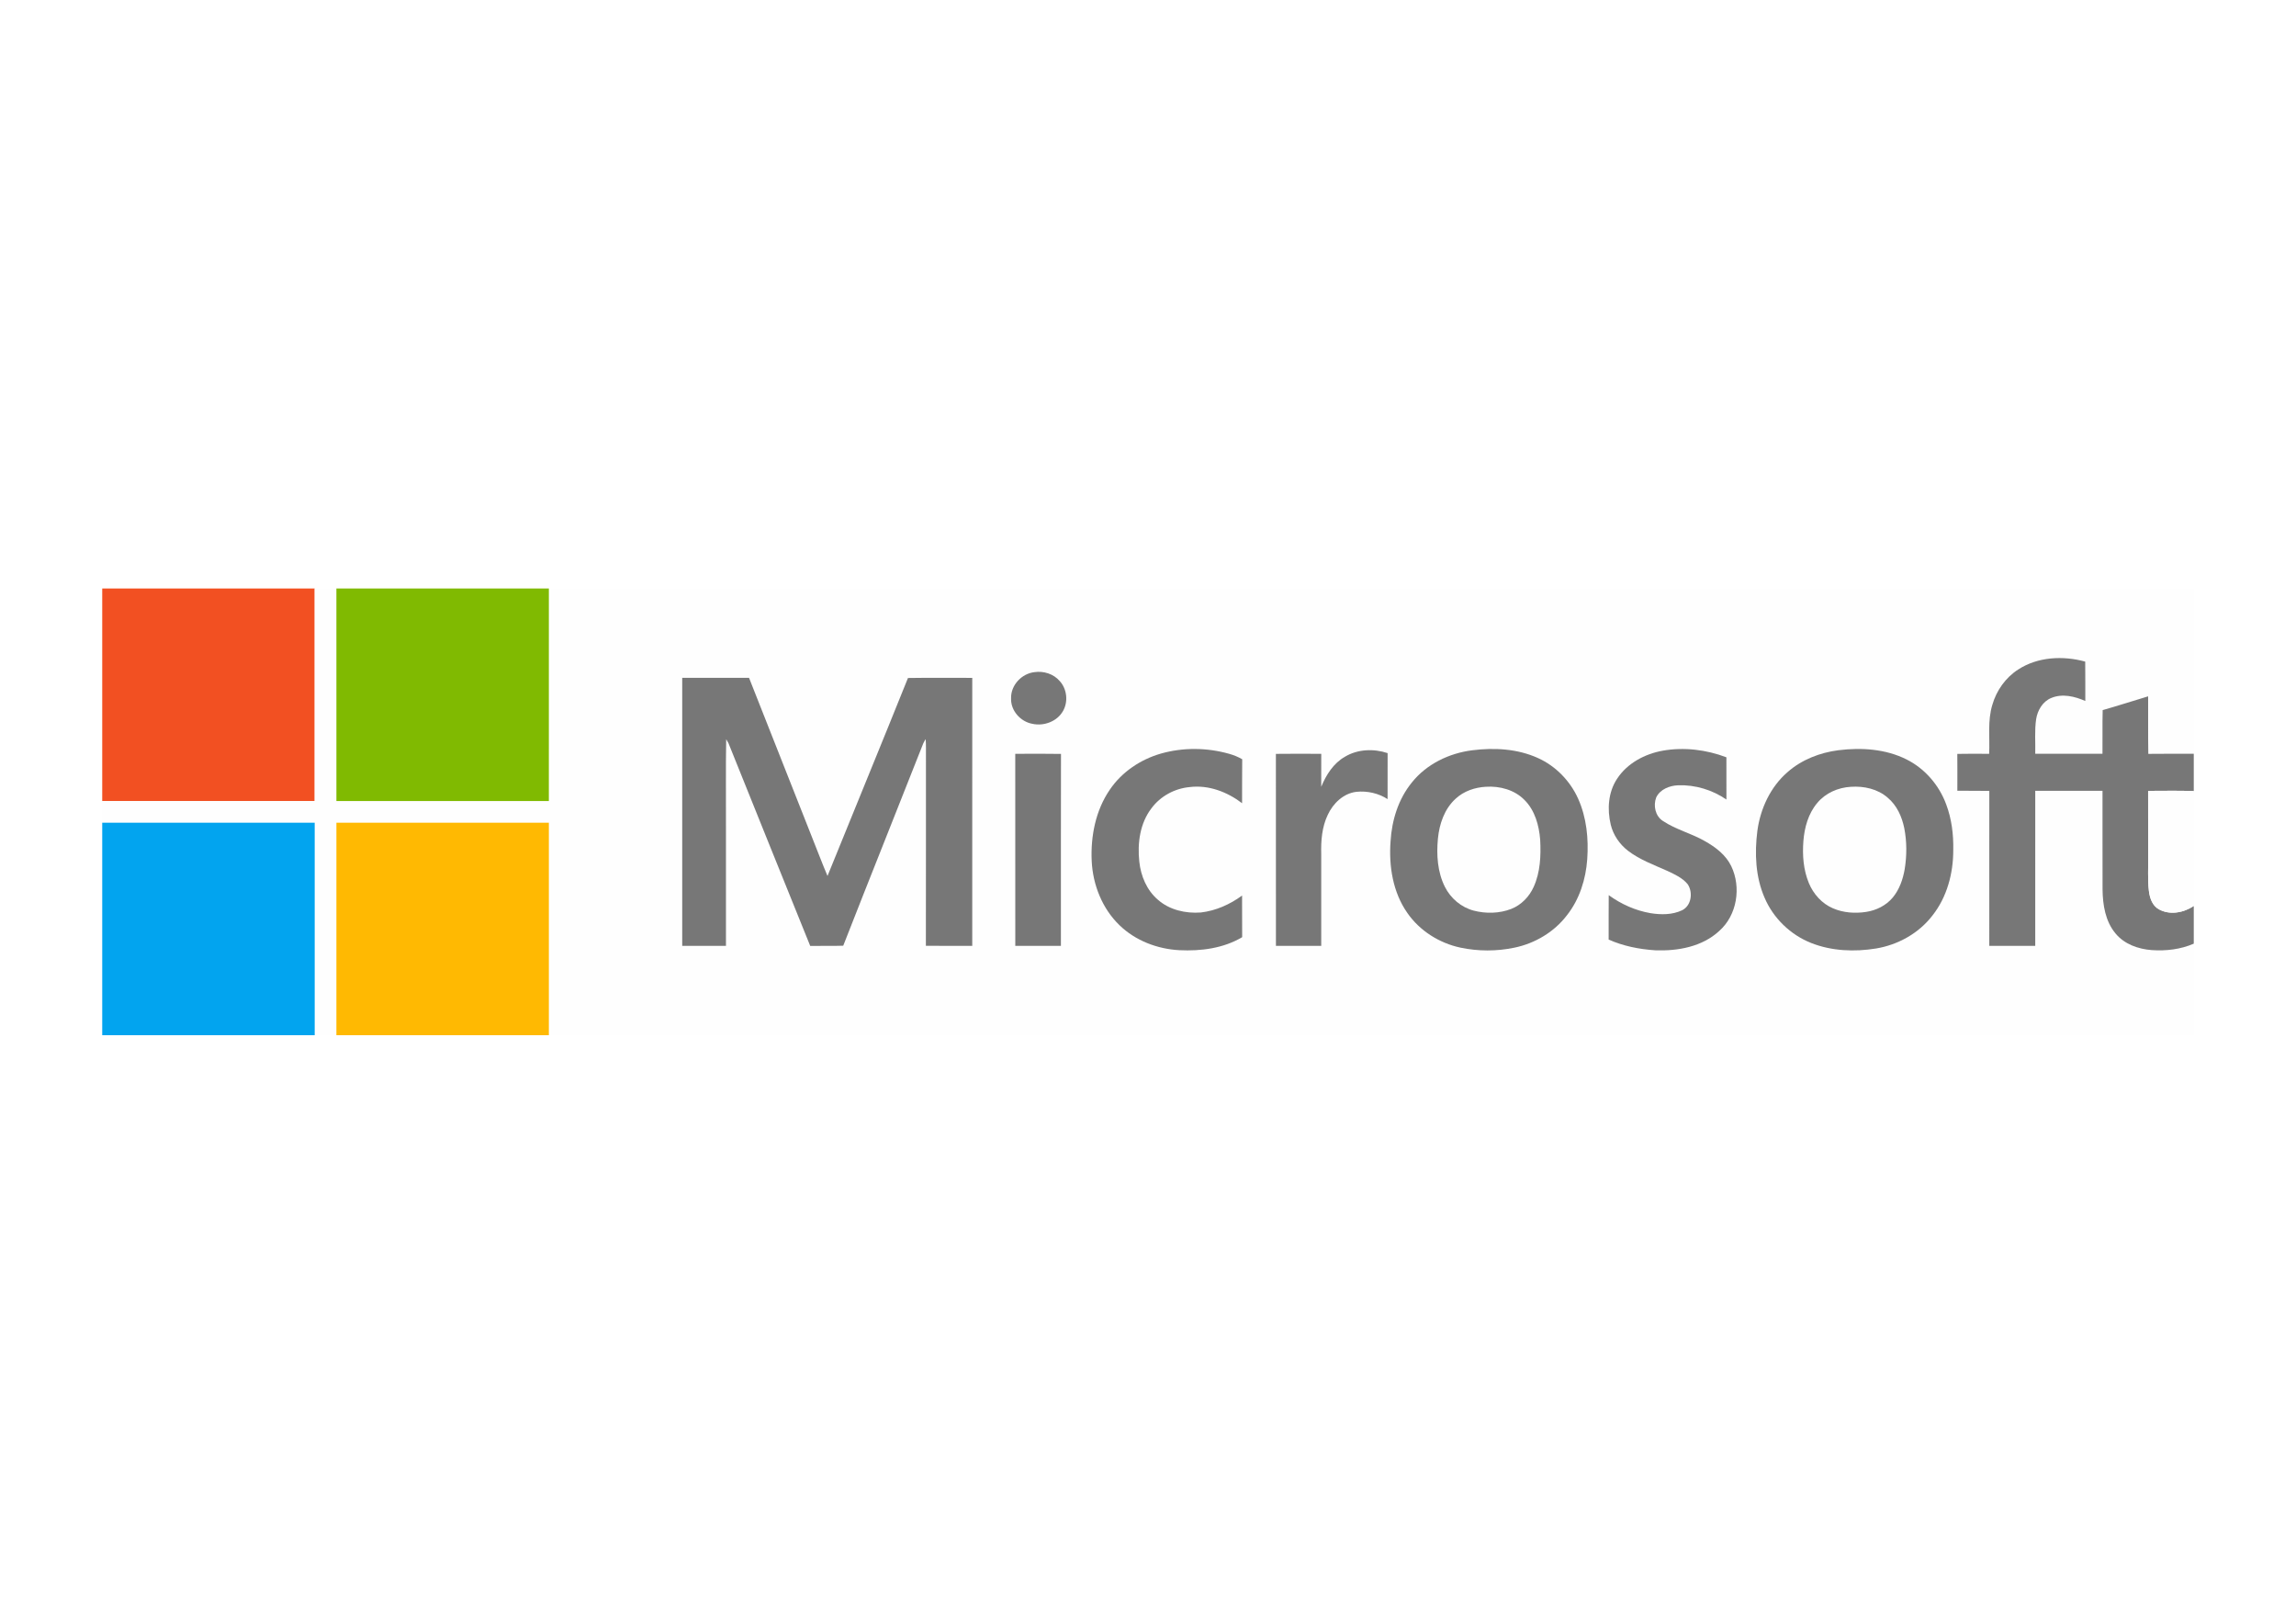
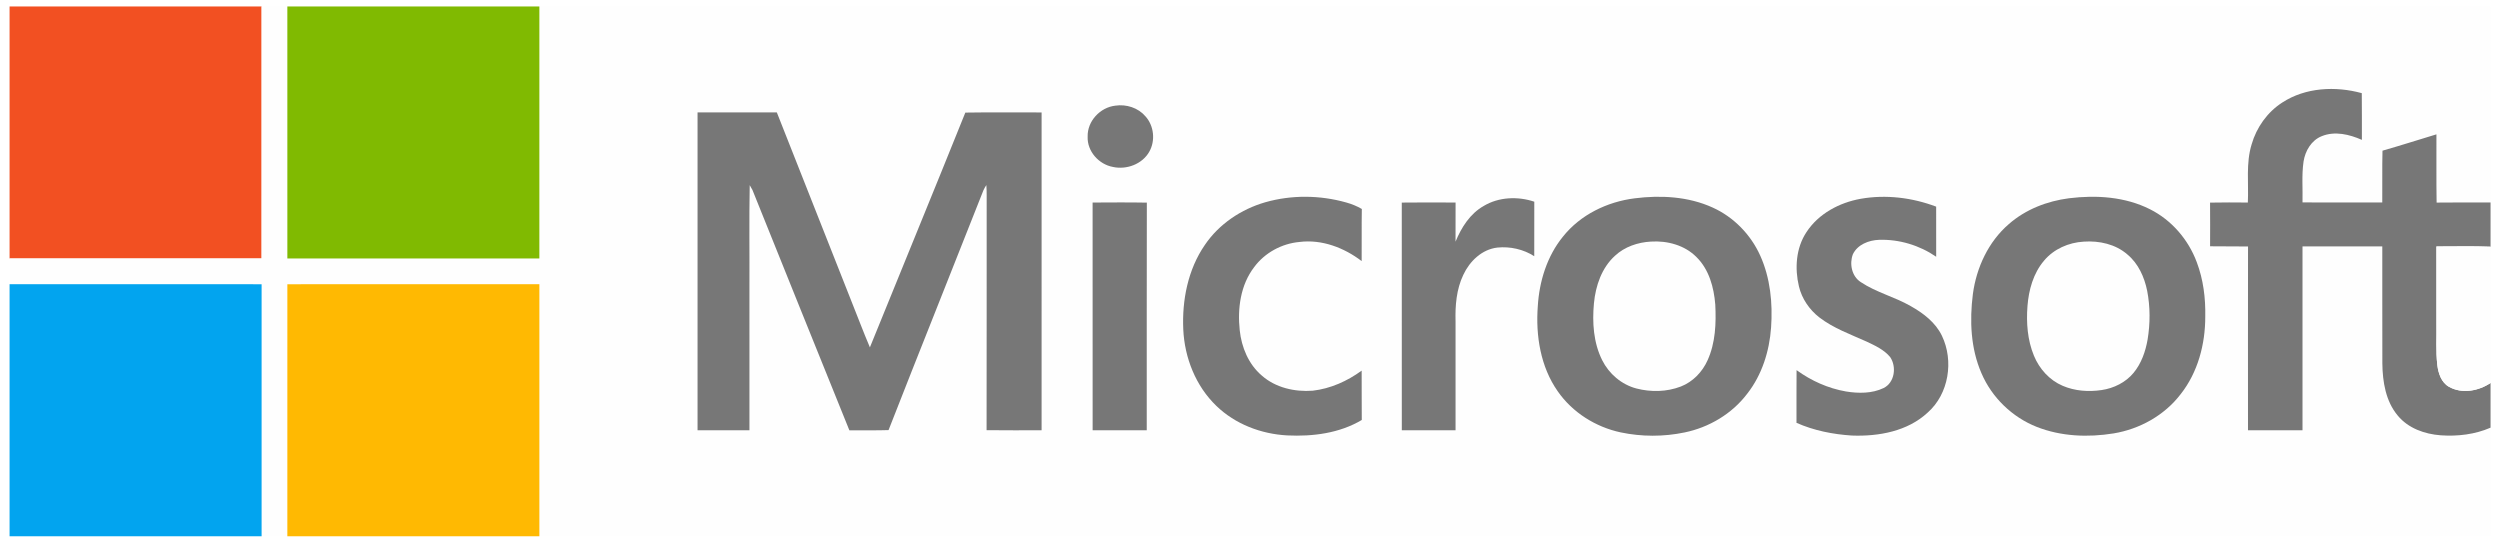
- <svg xmlns="http://www.w3.org/2000/svg" viewBox="0 0 1052.362 744.1" height="744.1" width="1052.362" xml:space="preserve" version="1.1" id="svg2">
+ <svg xmlns="http://www.w3.org/2000/svg" id="svg2" version="1.1" xml:space="preserve" width="966" height="208" viewBox="0 0 966 208">
  <defs id="defs6">
-     <clipPath id="clipPath16" clipPathUnits="userSpaceOnUse">
-       <path id="path18" d="m 0,595.28 841.89,0 L 841.89,0 0,0 0,595.28 Z" />
+     <clipPath clipPathUnits="userSpaceOnUse" id="clipPath16">
+       <path d="m 0,595.28 841.89,0 L 841.89,0 0,0 0,595.28 Z" id="path18" />
    </clipPath>
  </defs>
-   <g transform="matrix(1.25,0,0,-1.25,0,744.1)" id="g10">
+   <g id="g10" transform="matrix(1.25,0,0,-1.25,-43.15682,476.9002)">
    <g id="g12">
-       <g clip-path="url(#clipPath16)" id="g14">
-         <g transform="translate(37.4844,379.5264)" id="g20">
-           <path id="path22" style="fill:#f25022;fill-opacity:1;fill-rule:nonzero;stroke:none" d="m 0,0 77.909,0 c -0.005,-25.97 0,-51.939 -0.005,-77.909 L 0,-77.909 0,0 Z" />
+       <g id="g14" clip-path="url(#clipPath16)">
+         <g id="g20" transform="translate(37.4844,379.5264)">
+           <path d="m 0,0 77.909,0 c -0.005,-25.97 0,-51.939 -0.005,-77.909 L 0,-77.909 0,0 Z" style="fill:#f25022;fill-opacity:1;fill-rule:nonzero;stroke:none" id="path22" />
        </g>
-         <g transform="translate(115.3931,379.5264)" id="g24">
-           <path id="path26" style="fill:#fefefe;fill-opacity:1;fill-rule:nonzero;stroke:none" d="m 0,0 7.955,0 c 0,-25.97 -0.005,-51.939 0.004,-77.909 25.965,0 51.935,0.005 77.899,0 0.01,25.97 0.005,51.939 0.005,77.909 l 603.149,0 0,-60.591 c -5.558,-0.019 -11.118,0.042 -16.672,-0.038 -0.127,7.033 -0.014,14.066 -0.061,21.094 -5.559,-1.675 -11.084,-3.458 -16.672,-5.048 -0.135,-5.335 -0.009,-10.674 -0.07,-16.008 -8.216,0.004 -16.433,-0.01 -24.651,0.009 0.104,4.202 -0.289,8.436 0.315,12.615 0.5,3.294 2.409,6.588 5.619,7.862 4.048,1.661 8.572,0.556 12.419,-1.137 -0.024,4.814 0.038,9.629 -0.032,14.439 -8.095,2.228 -17.374,1.792 -24.557,-2.883 -4.632,-2.965 -7.992,-7.71 -9.503,-12.969 -1.787,-5.826 -0.876,-11.98 -1.161,-17.959 -3.899,0.027 -7.791,0.065 -11.68,-0.024 0.042,-4.502 0.025,-9.003 0.01,-13.5 3.907,-0.079 7.818,0.015 11.726,-0.06 -0.034,-18.942 -0.009,-37.878 -0.009,-56.821 l 16.849,0 c 0,18.947 -0.004,37.894 0.004,56.839 8.218,0.014 16.44,0.01 24.661,0.005 0.023,-12.077 -0.024,-24.149 0.018,-36.222 0.075,-5.624 1.034,-11.637 4.759,-16.077 3.224,-3.931 8.343,-5.728 13.284,-6.093 5.208,-0.37 10.589,0.267 15.404,2.358 l 0,-33.563 -603.149,0 0,77.909 c -25.969,0 -51.939,0.004 -77.904,-0.005 -0.009,-25.965 0,-51.935 -0.004,-77.904 l -7.955,0 c 0,25.969 0.004,51.934 0,77.904 -25.97,0.013 -51.939,0 -77.909,0.009 l 0,7.95 77.904,0 C 0,-51.939 -0.005,-25.97 0,0" />
+         <g id="g24" transform="translate(115.3931,379.5264)">
+           <path d="m 0,0 7.955,0 c 0,-25.97 -0.005,-51.939 0.004,-77.909 25.965,0 51.935,0.005 77.899,0 0.01,25.97 0.005,51.939 0.005,77.909 l 603.149,0 0,-60.591 c -5.558,-0.019 -11.118,0.042 -16.672,-0.038 -0.127,7.033 -0.014,14.066 -0.061,21.094 -5.559,-1.675 -11.084,-3.458 -16.672,-5.048 -0.135,-5.335 -0.009,-10.674 -0.07,-16.008 -8.216,0.004 -16.433,-0.01 -24.651,0.009 0.104,4.202 -0.289,8.436 0.315,12.615 0.5,3.294 2.409,6.588 5.619,7.862 4.048,1.661 8.572,0.556 12.419,-1.137 -0.024,4.814 0.038,9.629 -0.032,14.439 -8.095,2.228 -17.374,1.792 -24.557,-2.883 -4.632,-2.965 -7.992,-7.71 -9.503,-12.969 -1.787,-5.826 -0.876,-11.98 -1.161,-17.959 -3.899,0.027 -7.791,0.065 -11.68,-0.024 0.042,-4.502 0.025,-9.003 0.01,-13.5 3.907,-0.079 7.818,0.015 11.726,-0.06 -0.034,-18.942 -0.009,-37.878 -0.009,-56.821 l 16.849,0 c 0,18.947 -0.004,37.894 0.004,56.839 8.218,0.014 16.44,0.01 24.661,0.005 0.023,-12.077 -0.024,-24.149 0.018,-36.222 0.075,-5.624 1.034,-11.637 4.759,-16.077 3.224,-3.931 8.343,-5.728 13.284,-6.093 5.208,-0.37 10.589,0.267 15.404,2.358 l 0,-33.563 -603.149,0 0,77.909 c -25.969,0 -51.939,0.004 -77.904,-0.005 -0.009,-25.965 0,-51.935 -0.004,-77.904 l -7.955,0 c 0,25.969 0.004,51.934 0,77.904 -25.97,0.013 -51.939,0 -77.909,0.009 l 0,7.95 77.904,0 C 0,-51.939 -0.005,-25.97 0,0" style="fill:#fefefe;fill-opacity:1;fill-rule:nonzero;stroke:none" id="path26" />
        </g>
-         <g transform="translate(123.3477,379.5264)" id="g28">
-           <path id="path30" style="fill:#80ba01;fill-opacity:1;fill-rule:nonzero;stroke:none" d="m 0,0 77.909,0 c 0,-25.97 0.005,-51.939 -0.005,-77.909 -25.965,0.005 -51.934,0 -77.899,0 C -0.005,-51.939 0,-25.97 0,0" />
+         <g id="g28" transform="translate(123.3477,379.5264)">
+           <path d="m 0,0 77.909,0 c 0,-25.97 0.005,-51.939 -0.005,-77.909 -25.965,0.005 -51.934,0 -77.899,0 C -0.005,-51.939 0,-25.97 0,0" style="fill:#80ba01;fill-opacity:1;fill-rule:nonzero;stroke:none" id="path30" />
        </g>
-         <g transform="translate(740.043,349.8408)" id="g32">
-           <path id="path34" style="fill:#777777;fill-opacity:1;fill-rule:nonzero;stroke:none" d="m 0,0 c 7.183,4.675 16.462,5.11 24.557,2.883 0.07,-4.811 0.008,-9.625 0.032,-14.44 -3.847,1.694 -8.371,2.798 -12.419,1.137 -3.21,-1.273 -5.119,-4.567 -5.619,-7.861 -0.604,-4.179 -0.211,-8.413 -0.315,-12.615 8.218,-0.019 16.435,-0.005 24.651,-0.009 0.061,5.334 -0.065,10.673 0.07,16.008 5.588,1.589 11.113,3.373 16.672,5.047 0.047,-7.027 -0.066,-14.06 0.061,-21.093 5.554,0.08 11.114,0.018 16.672,0.038 l 0,-13.683 c -5.578,0.23 -11.16,0.062 -16.737,0.08 0.023,-7.866 0.004,-15.732 0.009,-23.601 0.089,-4.358 -0.234,-8.737 0.276,-13.079 0.309,-2.56 1.24,-5.396 3.64,-6.72 4.02,-2.25 9.12,-1.269 12.812,1.203 l 0,-13.818 c -4.815,-2.091 -10.196,-2.728 -15.404,-2.359 -4.941,0.365 -10.06,2.162 -13.284,6.094 -3.725,4.439 -4.684,10.453 -4.759,16.076 -0.042,12.073 0.005,24.146 -0.018,36.223 -8.221,0.005 -16.443,0.009 -24.661,-0.005 -0.007,-18.945 -0.004,-37.893 -0.004,-56.839 l -16.849,0 c 0,18.942 -0.025,37.879 0.009,56.82 -3.908,0.075 -7.819,-0.018 -11.726,0.061 0.015,4.497 0.032,8.998 -0.01,13.5 3.889,0.089 7.781,0.051 11.68,0.023 0.285,5.98 -0.626,12.133 1.161,17.959 C -7.992,-7.711 -4.632,-2.966 0,0" />
+         <g id="g32" transform="translate(740.043,349.8408)">
+           <path d="m 0,0 c 7.183,4.675 16.462,5.11 24.557,2.883 0.07,-4.811 0.008,-9.625 0.032,-14.44 -3.847,1.694 -8.371,2.798 -12.419,1.137 -3.21,-1.273 -5.119,-4.567 -5.619,-7.861 -0.604,-4.179 -0.211,-8.413 -0.315,-12.615 8.218,-0.019 16.435,-0.005 24.651,-0.009 0.061,5.334 -0.065,10.673 0.07,16.008 5.588,1.589 11.113,3.373 16.672,5.047 0.047,-7.027 -0.066,-14.06 0.061,-21.093 5.554,0.08 11.114,0.018 16.672,0.038 l 0,-13.683 c -5.578,0.23 -11.16,0.062 -16.737,0.08 0.023,-7.866 0.004,-15.732 0.009,-23.601 0.089,-4.358 -0.234,-8.737 0.276,-13.079 0.309,-2.56 1.24,-5.396 3.64,-6.72 4.02,-2.25 9.12,-1.269 12.812,1.203 l 0,-13.818 c -4.815,-2.091 -10.196,-2.728 -15.404,-2.359 -4.941,0.365 -10.06,2.162 -13.284,6.094 -3.725,4.439 -4.684,10.453 -4.759,16.076 -0.042,12.073 0.005,24.146 -0.018,36.223 -8.221,0.005 -16.443,0.009 -24.661,-0.005 -0.007,-18.945 -0.004,-37.893 -0.004,-56.839 l -16.849,0 c 0,18.942 -0.025,37.879 0.009,56.82 -3.908,0.075 -7.819,-0.018 -11.726,0.061 0.015,4.497 0.032,8.998 -0.01,13.5 3.889,0.089 7.781,0.051 11.68,0.023 0.285,5.98 -0.626,12.133 1.161,17.959 C -7.992,-7.711 -4.632,-2.966 0,0" style="fill:#777777;fill-opacity:1;fill-rule:nonzero;stroke:none" id="path34" />
        </g>
-         <g transform="translate(379.2861,348.8584)" id="g36">
-           <path id="path38" style="fill:#777777;fill-opacity:1;fill-rule:nonzero;stroke:none" d="m 0,0 c 3.396,0.515 7.074,-0.646 9.325,-3.303 2.64,-2.911 3.126,-7.544 1.17,-10.945 -2.162,-3.837 -7,-5.619 -11.216,-4.698 -4.375,0.786 -8.02,4.852 -7.824,9.386 C -8.671,-4.787 -4.68,-0.533 0,0" />
+         <g id="g36" transform="translate(379.2861,348.8584)">
+           <path d="m 0,0 c 3.396,0.515 7.074,-0.646 9.325,-3.303 2.64,-2.911 3.126,-7.544 1.17,-10.945 -2.162,-3.837 -7,-5.619 -11.216,-4.698 -4.375,0.786 -8.02,4.852 -7.824,9.386 C -8.671,-4.787 -4.68,-0.533 0,0" style="fill:#777777;fill-opacity:1;fill-rule:nonzero;stroke:none" id="path38" />
        </g>
-         <g transform="translate(250.1538,346.7715)" id="g40">
-           <path id="path42" style="fill:#777777;fill-opacity:1;fill-rule:nonzero;stroke:none" d="m 0,0 24.505,0 c 7.627,-19.367 15.311,-38.715 22.947,-58.083 1.951,-4.843 3.776,-9.741 5.821,-14.548 9.812,24.201 19.765,48.341 29.502,72.575 7.856,0.126 15.718,0.029 23.579,0.047 -0.019,-32.75 -0.01,-65.5 -0.005,-98.25 -5.671,0.014 -11.338,-0.047 -17.004,0.032 0.061,24.169 -0.005,48.337 0.028,72.51 0.009,1.086 -0.028,2.172 -0.103,3.257 -0.332,-0.505 -0.627,-1.029 -0.885,-1.572 -9.737,-24.739 -19.661,-49.407 -29.343,-74.17 -4.033,-0.146 -8.071,-0.01 -12.11,-0.074 -10.046,24.738 -19.966,49.533 -29.96,74.291 -0.263,0.514 -0.543,1.015 -0.847,1.497 -0.206,-10.589 -0.033,-21.187 -0.089,-31.777 0.004,-14.665 -0.009,-29.329 0.004,-43.994 -5.348,-0.013 -10.696,0 -16.04,-0.005 -0.004,32.755 -0.009,65.51 0,98.264" />
+         <g id="g40" transform="translate(250.1538,346.7715)">
+           <path d="m 0,0 24.505,0 c 7.627,-19.367 15.311,-38.715 22.947,-58.083 1.951,-4.843 3.776,-9.741 5.821,-14.548 9.812,24.201 19.765,48.341 29.502,72.575 7.856,0.126 15.718,0.029 23.579,0.047 -0.019,-32.75 -0.01,-65.5 -0.005,-98.25 -5.671,0.014 -11.338,-0.047 -17.004,0.032 0.061,24.169 -0.005,48.337 0.028,72.51 0.009,1.086 -0.028,2.172 -0.103,3.257 -0.332,-0.505 -0.627,-1.029 -0.885,-1.572 -9.737,-24.739 -19.661,-49.407 -29.343,-74.17 -4.033,-0.146 -8.071,-0.01 -12.11,-0.074 -10.046,24.738 -19.966,49.533 -29.96,74.291 -0.263,0.514 -0.543,1.015 -0.847,1.497 -0.206,-10.589 -0.033,-21.187 -0.089,-31.777 0.004,-14.665 -0.009,-29.329 0.004,-43.994 -5.348,-0.013 -10.696,0 -16.04,-0.005 -0.004,32.755 -0.009,65.51 0,98.264" style="fill:#777777;fill-opacity:1;fill-rule:nonzero;stroke:none" id="path42" />
        </g>
-         <g transform="translate(425.6572,319.001)" id="g44">
-           <path id="path46" style="fill:#777777;fill-opacity:1;fill-rule:nonzero;stroke:none" d="m 0,0 c 8.131,2.315 16.901,2.223 25.029,-0.075 1.675,-0.468 3.298,-1.118 4.806,-2.003 -0.094,-5.366 0,-10.738 -0.052,-16.11 -5.433,4.15 -12.325,6.78 -19.232,5.91 -5.485,-0.496 -10.715,-3.341 -13.994,-7.773 -4.217,-5.493 -5.191,-12.787 -4.465,-19.508 0.543,-5.259 2.719,-10.514 6.808,-14.001 4.249,-3.775 10.204,-5.113 15.764,-4.692 5.494,0.632 10.679,2.958 15.119,6.205 0.047,-5.086 -0.024,-10.173 0.037,-15.259 -6.888,-4.099 -15.147,-5.157 -23.031,-4.769 -8.066,0.427 -16.11,3.482 -21.95,9.153 -6.345,6.116 -9.789,14.838 -10.196,23.575 -0.412,9.082 1.436,18.557 6.663,26.142 C -14.314,-6.733 -7.464,-2.152 0,0" />
+         <g id="g44" transform="translate(425.6572,319.001)">
+           <path d="m 0,0 c 8.131,2.315 16.901,2.223 25.029,-0.075 1.675,-0.468 3.298,-1.118 4.806,-2.003 -0.094,-5.366 0,-10.738 -0.052,-16.11 -5.433,4.15 -12.325,6.78 -19.232,5.91 -5.485,-0.496 -10.715,-3.341 -13.994,-7.773 -4.217,-5.493 -5.191,-12.787 -4.465,-19.508 0.543,-5.259 2.719,-10.514 6.808,-14.001 4.249,-3.775 10.204,-5.113 15.764,-4.692 5.494,0.632 10.679,2.958 15.119,6.205 0.047,-5.086 -0.024,-10.173 0.037,-15.259 -6.888,-4.099 -15.147,-5.157 -23.031,-4.769 -8.066,0.427 -16.11,3.482 -21.95,9.153 -6.345,6.116 -9.789,14.838 -10.196,23.575 -0.412,9.082 1.436,18.557 6.663,26.142 C -14.314,-6.733 -7.464,-2.152 0,0" style="fill:#777777;fill-opacity:1;fill-rule:nonzero;stroke:none" id="path46" />
        </g>
-         <g transform="translate(539.8145,320.2129)" id="g48">
-           <path id="path50" style="fill:#777777;fill-opacity:1;fill-rule:nonzero;stroke:none" d="m 0,0 c 8.087,1.029 16.617,0.57 24.122,-2.846 6.514,-2.938 11.791,-8.37 14.716,-14.875 3.12,-6.924 3.879,-14.702 3.35,-22.212 -0.519,-7.332 -2.821,-14.679 -7.407,-20.505 -4.693,-6.185 -11.767,-10.377 -19.343,-11.935 -6.477,-1.349 -13.252,-1.344 -19.728,0.018 -7.749,1.657 -14.922,6.153 -19.466,12.695 -5.334,7.58 -6.85,17.219 -6.171,26.302 0.458,7.707 2.854,15.474 7.777,21.519 C -16.76,-5.067 -8.491,-1.072 0,0" />
+         <g id="g48" transform="translate(539.8145,320.2129)">
+           <path d="m 0,0 c 8.087,1.029 16.617,0.57 24.122,-2.846 6.514,-2.938 11.791,-8.37 14.716,-14.875 3.12,-6.924 3.879,-14.702 3.35,-22.212 -0.519,-7.332 -2.821,-14.679 -7.407,-20.505 -4.693,-6.185 -11.767,-10.377 -19.343,-11.935 -6.477,-1.349 -13.252,-1.344 -19.728,0.018 -7.749,1.657 -14.922,6.153 -19.466,12.695 -5.334,7.58 -6.85,17.219 -6.171,26.302 0.458,7.707 2.854,15.474 7.777,21.519 C -16.76,-5.067 -8.491,-1.072 0,0" style="fill:#777777;fill-opacity:1;fill-rule:nonzero;stroke:none" id="path50" />
        </g>
-         <g transform="translate(609.7129,320.0723)" id="g52">
-           <path id="path54" style="fill:#777777;fill-opacity:1;fill-rule:nonzero;stroke:none" d="m 0,0 c 7.791,1.371 15.947,0.365 23.32,-2.429 0.01,-5.166 0,-10.326 0.005,-15.488 -5.15,3.543 -11.444,5.447 -17.696,5.227 -3.149,-0.122 -6.611,-1.456 -8.048,-4.45 -1.142,-2.962 -0.351,-6.845 2.443,-8.62 4.777,-3.195 10.476,-4.553 15.427,-7.416 3.898,-2.189 7.678,-5.053 9.653,-9.18 3.71,-7.731 2.139,-17.946 -4.385,-23.71 -6.227,-5.821 -15.198,-7.431 -23.447,-7.122 -5.858,0.379 -11.745,1.535 -17.129,3.931 0.022,5.432 -0.035,10.861 0.026,16.288 4.53,-3.289 9.758,-5.643 15.287,-6.597 3.852,-0.626 8.04,-0.656 11.628,1.066 3.436,1.708 4.053,6.588 2.013,9.575 -1.909,2.301 -4.712,3.569 -7.356,4.814 -4.965,2.232 -10.181,4.099 -14.543,7.445 -3.065,2.391 -5.386,5.761 -6.294,9.56 -1.346,5.6 -0.926,11.913 2.33,16.807 C -13.046,-4.595 -6.584,-1.175 0,0" />
+         <g id="g52" transform="translate(609.7129,320.0723)">
+           <path d="m 0,0 c 7.791,1.371 15.947,0.365 23.32,-2.429 0.01,-5.166 0,-10.326 0.005,-15.488 -5.15,3.543 -11.444,5.447 -17.696,5.227 -3.149,-0.122 -6.611,-1.456 -8.048,-4.45 -1.142,-2.962 -0.351,-6.845 2.443,-8.62 4.777,-3.195 10.476,-4.553 15.427,-7.416 3.898,-2.189 7.678,-5.053 9.653,-9.18 3.71,-7.731 2.139,-17.946 -4.385,-23.71 -6.227,-5.821 -15.198,-7.431 -23.447,-7.122 -5.858,0.379 -11.745,1.535 -17.129,3.931 0.022,5.432 -0.035,10.861 0.026,16.288 4.53,-3.289 9.758,-5.643 15.287,-6.597 3.852,-0.626 8.04,-0.656 11.628,1.066 3.436,1.708 4.053,6.588 2.013,9.575 -1.909,2.301 -4.712,3.569 -7.356,4.814 -4.965,2.232 -10.181,4.099 -14.543,7.445 -3.065,2.391 -5.386,5.761 -6.294,9.56 -1.346,5.6 -0.926,11.913 2.33,16.807 C -13.046,-4.595 -6.584,-1.175 0,0" style="fill:#777777;fill-opacity:1;fill-rule:nonzero;stroke:none" id="path54" />
        </g>
-         <g transform="translate(674.1133,320.2363)" id="g56">
-           <path id="path58" style="fill:#777777;fill-opacity:1;fill-rule:nonzero;stroke:none" d="m 0,0 c 8.408,1.043 17.336,0.478 25.01,-3.397 6.692,-3.346 11.881,-9.392 14.472,-16.382 2.027,-5.349 2.738,-11.122 2.621,-16.817 0.014,-8.507 -2.283,-17.239 -7.623,-23.986 -4.997,-6.532 -12.642,-10.777 -20.714,-12.11 -7.894,-1.277 -16.233,-0.946 -23.733,2.007 -7.599,2.99 -13.916,9.092 -17.117,16.607 -3.336,7.659 -3.687,16.279 -2.648,24.463 1.09,8.184 4.796,16.185 11.113,21.628 C -13.443,-3.444 -6.78,-0.871 0,0" />
+         <g id="g56" transform="translate(674.1133,320.2363)">
+           <path d="m 0,0 c 8.408,1.043 17.336,0.478 25.01,-3.397 6.692,-3.346 11.881,-9.392 14.472,-16.382 2.027,-5.349 2.738,-11.122 2.621,-16.817 0.014,-8.507 -2.283,-17.239 -7.623,-23.986 -4.997,-6.532 -12.642,-10.777 -20.714,-12.11 -7.894,-1.277 -16.233,-0.946 -23.733,2.007 -7.599,2.99 -13.916,9.092 -17.117,16.607 -3.336,7.659 -3.687,16.279 -2.648,24.463 1.09,8.184 4.796,16.185 11.113,21.628 C -13.443,-3.444 -6.78,-0.871 0,0" style="fill:#777777;fill-opacity:1;fill-rule:nonzero;stroke:none" id="path58" />
        </g>
-         <g transform="translate(493.168,317.8545)" id="g60">
-           <path id="path62" style="fill:#777777;fill-opacity:1;fill-rule:nonzero;stroke:none" d="m 0,0 c 4.65,2.793 10.561,3.027 15.638,1.319 -0.023,-5.62 0,-11.239 -0.013,-16.859 -3.323,2.152 -7.469,3.074 -11.39,2.677 -4.783,-0.543 -8.573,-4.216 -10.537,-8.429 -2.135,-4.458 -2.536,-9.501 -2.401,-14.377 0,-11.227 0.005,-22.452 0,-33.678 l -16.611,0 c -0.014,23.462 0.018,46.928 -0.014,70.39 5.545,0.07 11.09,0.042 16.635,0.015 -0.024,-4.03 0,-8.058 -0.014,-12.092 C -6.906,-6.649 -4.225,-2.392 0,0" />
+         <g id="g60" transform="translate(493.168,317.8545)">
+           <path d="m 0,0 c 4.65,2.793 10.561,3.027 15.638,1.319 -0.023,-5.62 0,-11.239 -0.013,-16.859 -3.323,2.152 -7.469,3.074 -11.39,2.677 -4.783,-0.543 -8.573,-4.216 -10.537,-8.429 -2.135,-4.458 -2.536,-9.501 -2.401,-14.377 0,-11.227 0.005,-22.452 0,-33.678 l -16.611,0 c -0.014,23.462 0.018,46.928 -0.014,70.39 5.545,0.07 11.09,0.042 16.635,0.015 -0.024,-4.03 0,-8.058 -0.014,-12.092 C -6.906,-6.649 -4.225,-2.392 0,0" style="fill:#777777;fill-opacity:1;fill-rule:nonzero;stroke:none" id="path62" />
        </g>
-         <g transform="translate(372.2715,318.9121)" id="g64">
-           <path id="path66" style="fill:#777777;fill-opacity:1;fill-rule:nonzero;stroke:none" d="M 0,0 C 5.587,0.023 11.179,0.079 16.766,-0.028 16.7,-23.486 16.761,-46.946 16.737,-70.404 l -16.727,0 C -0.004,-46.938 0.015,-23.471 0,0" />
+         <g id="g64" transform="translate(372.2715,318.9121)">
+           <path d="M 0,0 C 5.587,0.023 11.179,0.079 16.766,-0.028 16.7,-23.486 16.761,-46.946 16.737,-70.404 l -16.727,0 C -0.004,-46.938 0.015,-23.471 0,0" style="fill:#777777;fill-opacity:1;fill-rule:nonzero;stroke:none" id="path66" />
        </g>
-         <g transform="translate(544.8408,306.8398)" id="g68">
-           <path id="path70" style="fill:#fefefe;fill-opacity:1;fill-rule:nonzero;stroke:none" d="m 0,0 c 5.063,0.332 10.453,-1.1 14.093,-4.782 3.894,-3.828 5.4,-9.381 5.817,-14.679 0.3,-5.798 0.06,-11.839 -2.372,-17.211 -1.61,-3.621 -4.559,-6.682 -8.278,-8.132 -4.353,-1.671 -9.241,-1.768 -13.734,-0.603 -4.572,1.201 -8.45,4.506 -10.56,8.713 -2.715,5.418 -3.121,11.683 -2.561,17.626 0.511,5.404 2.392,10.963 6.509,14.693 C -8.099,-1.587 -4.028,-0.225 0,0" />
+         <g id="g68" transform="translate(544.8408,306.8398)">
+           <path d="m 0,0 c 5.063,0.332 10.453,-1.1 14.093,-4.782 3.894,-3.828 5.4,-9.381 5.817,-14.679 0.3,-5.798 0.06,-11.839 -2.372,-17.211 -1.61,-3.621 -4.559,-6.682 -8.278,-8.132 -4.353,-1.671 -9.241,-1.768 -13.734,-0.603 -4.572,1.201 -8.45,4.506 -10.56,8.713 -2.715,5.418 -3.121,11.683 -2.561,17.626 0.511,5.404 2.392,10.963 6.509,14.693 C -8.099,-1.587 -4.028,-0.225 0,0" style="fill:#fefefe;fill-opacity:1;fill-rule:nonzero;stroke:none" id="path70" />
        </g>
-         <g transform="translate(678.6611,306.8252)" id="g72">
-           <path id="path74" style="fill:#fefefe;fill-opacity:1;fill-rule:nonzero;stroke:none" d="m 0,0 c 4.759,0.332 9.841,-0.768 13.499,-3.981 3.374,-2.799 5.241,-6.992 6.098,-11.212 0.964,-4.951 0.954,-10.074 0.139,-15.049 -0.645,-3.706 -1.927,-7.403 -4.355,-10.336 -2.447,-2.948 -6.088,-4.745 -9.846,-5.297 -4.033,-0.604 -8.282,-0.313 -12.054,1.311 -4.07,1.721 -7.224,5.245 -8.885,9.297 -1.998,4.829 -2.396,10.178 -1.998,15.343 0.383,5.003 1.801,10.136 5.105,14.024 C -9.284,-2.27 -4.661,-0.262 0,0" />
+         <g id="g72" transform="translate(678.6611,306.8252)">
+           <path d="m 0,0 c 4.759,0.332 9.841,-0.768 13.499,-3.981 3.374,-2.799 5.241,-6.992 6.098,-11.212 0.964,-4.951 0.954,-10.074 0.139,-15.049 -0.645,-3.706 -1.927,-7.403 -4.355,-10.336 -2.447,-2.948 -6.088,-4.745 -9.846,-5.297 -4.033,-0.604 -8.282,-0.313 -12.054,1.311 -4.07,1.721 -7.224,5.245 -8.885,9.297 -1.998,4.829 -2.396,10.178 -1.998,15.343 0.383,5.003 1.801,10.136 5.105,14.024 C -9.284,-2.27 -4.661,-0.262 0,0" style="fill:#fefefe;fill-opacity:1;fill-rule:nonzero;stroke:none" id="path74" />
        </g>
-         <g transform="translate(787.668,305.333)" id="g76">
-           <path id="path78" style="fill:#fefefe;fill-opacity:1;fill-rule:nonzero;stroke:none" d="m 0,0 c 5.577,-0.019 11.159,0.149 16.737,-0.08 l 0,-42.117 C 13.045,-44.669 7.945,-45.65 3.925,-43.4 c -2.4,1.324 -3.331,4.16 -3.64,6.719 -0.51,4.343 -0.187,8.722 -0.276,13.079 C 0.004,-15.732 0.023,-7.866 0,0" />
+         <g id="g76" transform="translate(787.668,305.333)">
+           <path d="m 0,0 c 5.577,-0.019 11.159,0.149 16.737,-0.08 l 0,-42.117 C 13.045,-44.669 7.945,-45.65 3.925,-43.4 c -2.4,1.324 -3.331,4.16 -3.64,6.719 -0.51,4.343 -0.187,8.722 -0.276,13.079 C 0.004,-15.732 0.023,-7.866 0,0" style="fill:#fefefe;fill-opacity:1;fill-rule:nonzero;stroke:none" id="path78" />
        </g>
-         <g transform="translate(37.4844,293.667)" id="g80">
-           <path id="path82" style="fill:#02a4ef;fill-opacity:1;fill-rule:nonzero;stroke:none" d="m 0,0 c 25.97,-0.009 51.939,0.004 77.909,-0.009 0.004,-25.97 0,-51.934 0,-77.904 L 0,-77.913 0,0 Z" />
+         <g id="g80" transform="translate(37.4844,293.667)">
+           <path d="m 0,0 c 25.97,-0.009 51.939,0.004 77.909,-0.009 0.004,-25.97 0,-51.934 0,-77.904 L 0,-77.913 0,0 Z" style="fill:#02a4ef;fill-opacity:1;fill-rule:nonzero;stroke:none" id="path82" />
        </g>
-         <g transform="translate(123.3525,293.6582)" id="g84">
-           <path id="path86" style="fill:#ffb902;fill-opacity:1;fill-rule:nonzero;stroke:none" d="m 0,0 c 25.965,0.009 51.934,0.005 77.904,0.005 l 0,-77.909 -77.909,0 C 0,-51.935 -0.01,-25.965 0,0" />
+         <g id="g84" transform="translate(123.3525,293.6582)">
+           <path d="m 0,0 c 25.965,0.009 51.934,0.005 77.904,0.005 l 0,-77.909 -77.909,0 C 0,-51.935 -0.01,-25.965 0,0" style="fill:#ffb902;fill-opacity:1;fill-rule:nonzero;stroke:none" id="path86" />
        </g>
      </g>
    </g>
  </g>
</svg>
